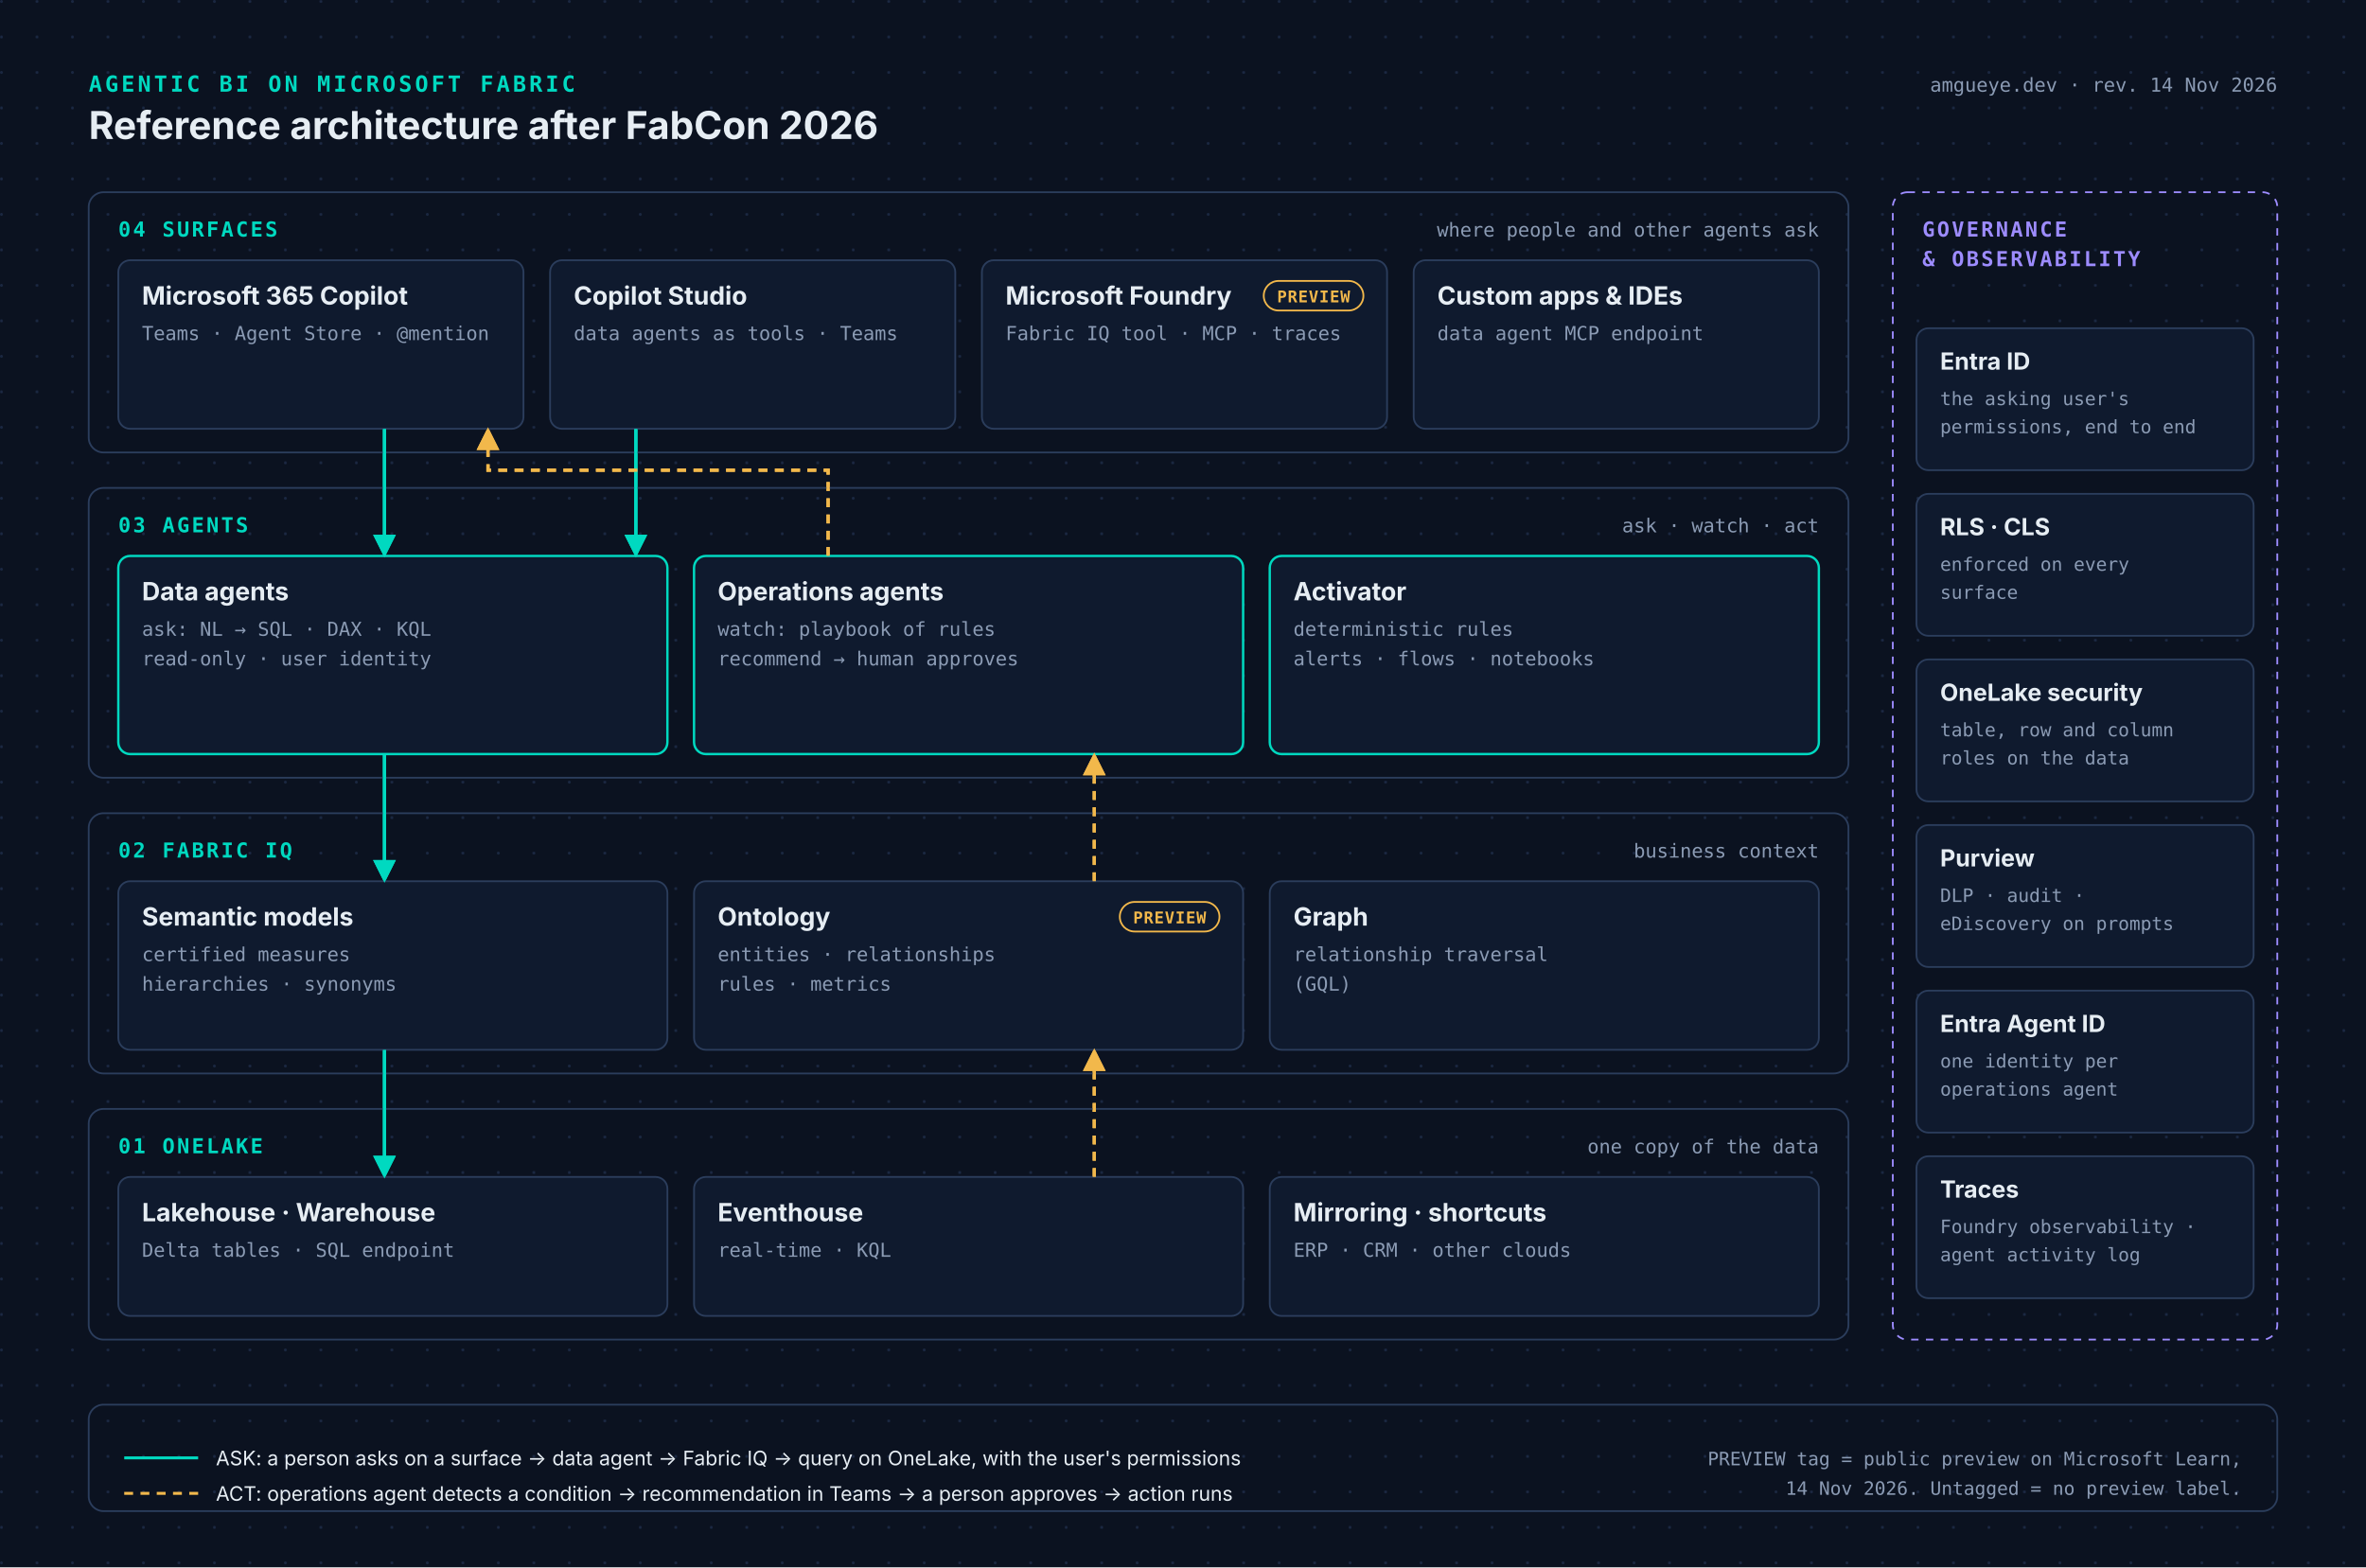
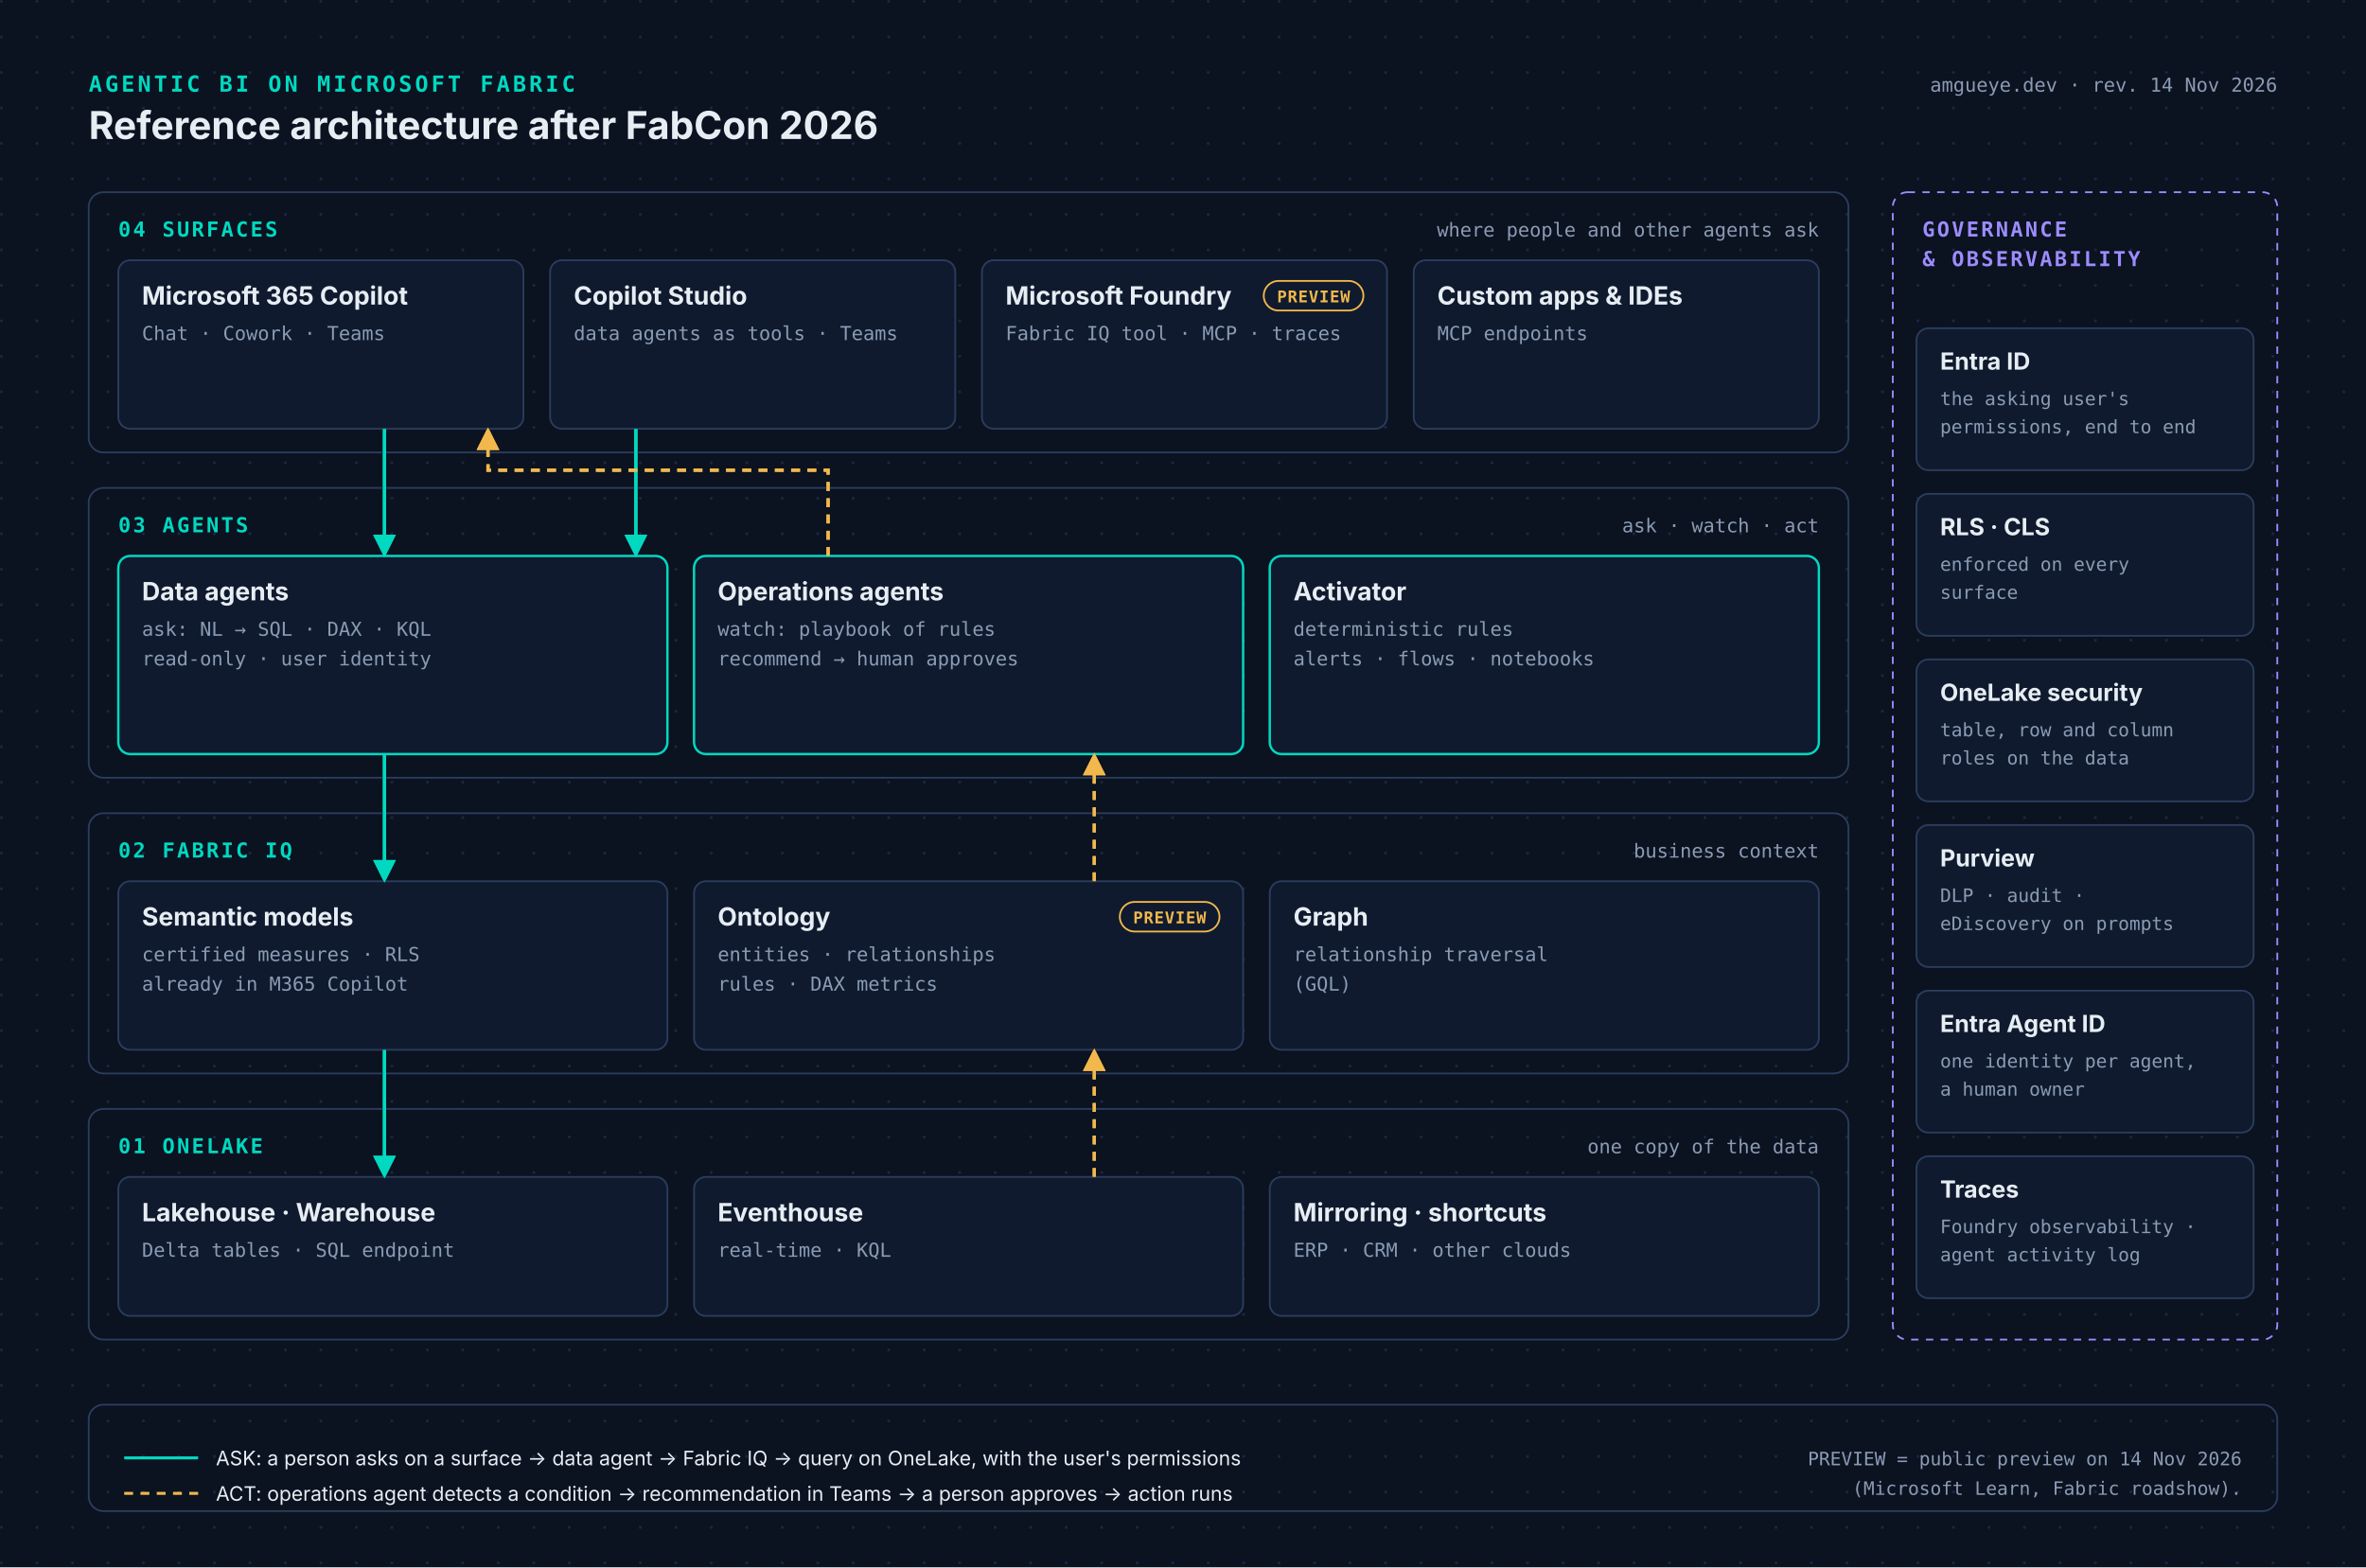
<svg xmlns="http://www.w3.org/2000/svg" viewBox="0 0 1600 1060" width="1600" height="1060">
  <defs>
    <pattern id="g" width="24" height="24" patternUnits="userSpaceOnUse">
      <circle cx="1" cy="1" r="1" fill="#1a2740" />
    </pattern>
  </defs>
  <rect width="1600" height="1060" fill="#0b1220" />
  <rect width="1600" height="1060" fill="url(#g)" />
  <text x="60" y="62" font-family="'JetBrains Mono', 'DejaVu Sans Mono', Menlo, Consolas, monospace" font-size="15" fill="#00d9c0" font-weight="600" text-anchor="start" letter-spacing="2" opacity="1">AGENTIC BI ON MICROSOFT FABRIC</text>
  <text x="60" y="94" font-family="Inter, 'Segoe UI', Helvetica, Arial, sans-serif" font-size="26" fill="#e6edf3" font-weight="700" text-anchor="start" letter-spacing="0" opacity="1">Reference architecture after FabCon 2026</text>
  <text x="1540" y="62" font-family="'JetBrains Mono', 'DejaVu Sans Mono', Menlo, Consolas, monospace" font-size="13" fill="#8b9bb4" font-weight="400" text-anchor="end" letter-spacing="0" opacity="1">amgueye.dev · rev. 14 Nov 2026</text>
  <defs>
    <marker id="at" viewBox="0 0 10 10" refX="8" refY="5" markerWidth="7" markerHeight="7" orient="auto-start-reverse">
      <path d="M0,0 L10,5 L0,10 z" fill="#00d9c0" />
    </marker>
    <marker id="aa" viewBox="0 0 10 10" refX="8" refY="5" markerWidth="7" markerHeight="7" orient="auto-start-reverse">
      <path d="M0,0 L10,5 L0,10 z" fill="#f2b84b" />
    </marker>
  </defs>
  <path d="M260,290 L260,374" fill="none" stroke="#00d9c0" stroke-width="2.2" marker-end="url(#at)" />
  <path d="M430,290 L430,374" fill="none" stroke="#00d9c0" stroke-width="2.2" marker-end="url(#at)" />
  <path d="M260,510 L260,594" fill="none" stroke="#00d9c0" stroke-width="2.2" marker-end="url(#at)" />
  <path d="M260,710 L260,794" fill="none" stroke="#00d9c0" stroke-width="2.2" marker-end="url(#at)" />
  <path d="M740,796 L740,712" fill="none" stroke="#f2b84b" stroke-width="2.2" stroke-dasharray="6 5" marker-end="url(#aa)" />
  <path d="M740,596 L740,512" fill="none" stroke="#f2b84b" stroke-width="2.2" stroke-dasharray="6 5" marker-end="url(#aa)" />
  <path d="M560,376 L560,318 L330,318 L330,292" fill="none" stroke="#f2b84b" stroke-width="2.2" stroke-dasharray="6 5" marker-end="url(#aa)" />
  <rect x="60" y="130" width="1190" height="176" rx="10" fill="none" stroke="#2b3d5c" stroke-width="1.2" />
  <text x="80" y="160" font-family="'JetBrains Mono', 'DejaVu Sans Mono', Menlo, Consolas, monospace" font-size="14" fill="#00d9c0" font-weight="600" text-anchor="start" letter-spacing="1.5" opacity="1">04  SURFACES</text>
  <text x="1230" y="160" font-family="'JetBrains Mono', 'DejaVu Sans Mono', Menlo, Consolas, monospace" font-size="13" fill="#8b9bb4" font-weight="400" text-anchor="end" letter-spacing="0" opacity="1">where people and other agents ask</text>
  <rect x="80.0" y="176" width="274.0" height="114" rx="8" fill="#0f1a2e" stroke="#2b3d5c" stroke-width="1.2" />
  <text x="96.0" y="206" font-family="Inter, 'Segoe UI', Helvetica, Arial, sans-serif" font-size="17" fill="#e6edf3" font-weight="650" text-anchor="start" letter-spacing="0" opacity="1">Microsoft 365 Copilot</text>
-   <text x="96.0" y="230" font-family="'JetBrains Mono', 'DejaVu Sans Mono', Menlo, Consolas, monospace" font-size="13" fill="#8b9bb4" font-weight="400" text-anchor="start" letter-spacing="0" opacity="1">Teams · Agent Store · @mention</text>
+   <text x="96.0" y="230" font-family="'JetBrains Mono', 'DejaVu Sans Mono', Menlo, Consolas, monospace" font-size="13" fill="#8b9bb4" font-weight="400" text-anchor="start" letter-spacing="0" opacity="1">Chat · Cowork · Teams</text>
  <rect x="372.0" y="176" width="274.0" height="114" rx="8" fill="#0f1a2e" stroke="#2b3d5c" stroke-width="1.2" />
  <text x="388.0" y="206" font-family="Inter, 'Segoe UI', Helvetica, Arial, sans-serif" font-size="17" fill="#e6edf3" font-weight="650" text-anchor="start" letter-spacing="0" opacity="1">Copilot Studio</text>
  <text x="388.0" y="230" font-family="'JetBrains Mono', 'DejaVu Sans Mono', Menlo, Consolas, monospace" font-size="13" fill="#8b9bb4" font-weight="400" text-anchor="start" letter-spacing="0" opacity="1">data agents as tools · Teams</text>
  <rect x="664.0" y="176" width="274.0" height="114" rx="8" fill="#0f1a2e" stroke="#2b3d5c" stroke-width="1.2" />
  <text x="680.0" y="206" font-family="Inter, 'Segoe UI', Helvetica, Arial, sans-serif" font-size="17" fill="#e6edf3" font-weight="650" text-anchor="start" letter-spacing="0" opacity="1">Microsoft Foundry</text>
  <text x="680.0" y="230" font-family="'JetBrains Mono', 'DejaVu Sans Mono', Menlo, Consolas, monospace" font-size="13" fill="#8b9bb4" font-weight="400" text-anchor="start" letter-spacing="0" opacity="1">Fabric IQ tool · MCP · traces</text>
  <rect x="854.6" y="190" width="67.4" height="20" rx="10" fill="none" stroke="#f2b84b" stroke-width="1.2" />
  <text x="888.3" y="204.5" font-family="'JetBrains Mono', 'DejaVu Sans Mono', Menlo, Consolas, monospace" font-size="11" fill="#f2b84b" font-weight="600" text-anchor="middle" letter-spacing="0.5" opacity="1">PREVIEW</text>
  <rect x="956.0" y="176" width="274.0" height="114" rx="8" fill="#0f1a2e" stroke="#2b3d5c" stroke-width="1.2" />
  <text x="972.0" y="206" font-family="Inter, 'Segoe UI', Helvetica, Arial, sans-serif" font-size="17" fill="#e6edf3" font-weight="650" text-anchor="start" letter-spacing="0" opacity="1">Custom apps &amp; IDEs</text>
-   <text x="972.0" y="230" font-family="'JetBrains Mono', 'DejaVu Sans Mono', Menlo, Consolas, monospace" font-size="13" fill="#8b9bb4" font-weight="400" text-anchor="start" letter-spacing="0" opacity="1">data agent MCP endpoint</text>
+   <text x="972.0" y="230" font-family="'JetBrains Mono', 'DejaVu Sans Mono', Menlo, Consolas, monospace" font-size="13" fill="#8b9bb4" font-weight="400" text-anchor="start" letter-spacing="0" opacity="1">MCP endpoints</text>
  <rect x="60" y="330" width="1190" height="196" rx="10" fill="none" stroke="#2b3d5c" stroke-width="1.2" />
  <text x="80" y="360" font-family="'JetBrains Mono', 'DejaVu Sans Mono', Menlo, Consolas, monospace" font-size="14" fill="#00d9c0" font-weight="600" text-anchor="start" letter-spacing="1.5" opacity="1">03  AGENTS</text>
  <text x="1230" y="360" font-family="'JetBrains Mono', 'DejaVu Sans Mono', Menlo, Consolas, monospace" font-size="13" fill="#8b9bb4" font-weight="400" text-anchor="end" letter-spacing="0" opacity="1">ask  ·  watch  ·  act</text>
  <rect x="80.0" y="376" width="371.333" height="134" rx="8" fill="#0f1a2e" stroke="#00d9c0" stroke-width="1.6" />
  <text x="96.0" y="406" font-family="Inter, 'Segoe UI', Helvetica, Arial, sans-serif" font-size="17" fill="#e6edf3" font-weight="650" text-anchor="start" letter-spacing="0" opacity="1">Data agents</text>
  <text x="96.0" y="430" font-family="'JetBrains Mono', 'DejaVu Sans Mono', Menlo, Consolas, monospace" font-size="13" fill="#8b9bb4" font-weight="400" text-anchor="start" letter-spacing="0" opacity="1">ask: NL → SQL · DAX · KQL</text>
  <text x="96.0" y="450" font-family="'JetBrains Mono', 'DejaVu Sans Mono', Menlo, Consolas, monospace" font-size="13" fill="#8b9bb4" font-weight="400" text-anchor="start" letter-spacing="0" opacity="1">read-only · user identity</text>
  <rect x="469.333" y="376" width="371.333" height="134" rx="8" fill="#0f1a2e" stroke="#00d9c0" stroke-width="1.6" />
  <text x="485.333" y="406" font-family="Inter, 'Segoe UI', Helvetica, Arial, sans-serif" font-size="17" fill="#e6edf3" font-weight="650" text-anchor="start" letter-spacing="0" opacity="1">Operations agents</text>
  <text x="485.333" y="430" font-family="'JetBrains Mono', 'DejaVu Sans Mono', Menlo, Consolas, monospace" font-size="13" fill="#8b9bb4" font-weight="400" text-anchor="start" letter-spacing="0" opacity="1">watch: playbook of rules</text>
  <text x="485.333" y="450" font-family="'JetBrains Mono', 'DejaVu Sans Mono', Menlo, Consolas, monospace" font-size="13" fill="#8b9bb4" font-weight="400" text-anchor="start" letter-spacing="0" opacity="1">recommend → human approves</text>
  <rect x="858.667" y="376" width="371.333" height="134" rx="8" fill="#0f1a2e" stroke="#00d9c0" stroke-width="1.6" />
  <text x="874.667" y="406" font-family="Inter, 'Segoe UI', Helvetica, Arial, sans-serif" font-size="17" fill="#e6edf3" font-weight="650" text-anchor="start" letter-spacing="0" opacity="1">Activator</text>
  <text x="874.667" y="430" font-family="'JetBrains Mono', 'DejaVu Sans Mono', Menlo, Consolas, monospace" font-size="13" fill="#8b9bb4" font-weight="400" text-anchor="start" letter-spacing="0" opacity="1">deterministic rules</text>
  <text x="874.667" y="450" font-family="'JetBrains Mono', 'DejaVu Sans Mono', Menlo, Consolas, monospace" font-size="13" fill="#8b9bb4" font-weight="400" text-anchor="start" letter-spacing="0" opacity="1">alerts · flows · notebooks</text>
  <rect x="60" y="550" width="1190" height="176" rx="10" fill="none" stroke="#2b3d5c" stroke-width="1.2" />
  <text x="80" y="580" font-family="'JetBrains Mono', 'DejaVu Sans Mono', Menlo, Consolas, monospace" font-size="14" fill="#00d9c0" font-weight="600" text-anchor="start" letter-spacing="1.5" opacity="1">02  FABRIC IQ</text>
  <text x="1230" y="580" font-family="'JetBrains Mono', 'DejaVu Sans Mono', Menlo, Consolas, monospace" font-size="13" fill="#8b9bb4" font-weight="400" text-anchor="end" letter-spacing="0" opacity="1">business context</text>
  <rect x="80.0" y="596" width="371.333" height="114" rx="8" fill="#0f1a2e" stroke="#2b3d5c" stroke-width="1.2" />
  <text x="96.0" y="626" font-family="Inter, 'Segoe UI', Helvetica, Arial, sans-serif" font-size="17" fill="#e6edf3" font-weight="650" text-anchor="start" letter-spacing="0" opacity="1">Semantic models</text>
-   <text x="96.0" y="650" font-family="'JetBrains Mono', 'DejaVu Sans Mono', Menlo, Consolas, monospace" font-size="13" fill="#8b9bb4" font-weight="400" text-anchor="start" letter-spacing="0" opacity="1">certified measures</text>
-   <text x="96.0" y="670" font-family="'JetBrains Mono', 'DejaVu Sans Mono', Menlo, Consolas, monospace" font-size="13" fill="#8b9bb4" font-weight="400" text-anchor="start" letter-spacing="0" opacity="1">hierarchies · synonyms</text>
+   <text x="96.0" y="650" font-family="'JetBrains Mono', 'DejaVu Sans Mono', Menlo, Consolas, monospace" font-size="13" fill="#8b9bb4" font-weight="400" text-anchor="start" letter-spacing="0" opacity="1">certified measures · RLS</text>
+   <text x="96.0" y="670" font-family="'JetBrains Mono', 'DejaVu Sans Mono', Menlo, Consolas, monospace" font-size="13" fill="#8b9bb4" font-weight="400" text-anchor="start" letter-spacing="0" opacity="1">already in M365 Copilot</text>
  <rect x="469.333" y="596" width="371.333" height="114" rx="8" fill="#0f1a2e" stroke="#2b3d5c" stroke-width="1.2" />
  <text x="485.333" y="626" font-family="Inter, 'Segoe UI', Helvetica, Arial, sans-serif" font-size="17" fill="#e6edf3" font-weight="650" text-anchor="start" letter-spacing="0" opacity="1">Ontology</text>
  <text x="485.333" y="650" font-family="'JetBrains Mono', 'DejaVu Sans Mono', Menlo, Consolas, monospace" font-size="13" fill="#8b9bb4" font-weight="400" text-anchor="start" letter-spacing="0" opacity="1">entities · relationships</text>
-   <text x="485.333" y="670" font-family="'JetBrains Mono', 'DejaVu Sans Mono', Menlo, Consolas, monospace" font-size="13" fill="#8b9bb4" font-weight="400" text-anchor="start" letter-spacing="0" opacity="1">rules · metrics</text>
+   <text x="485.333" y="670" font-family="'JetBrains Mono', 'DejaVu Sans Mono', Menlo, Consolas, monospace" font-size="13" fill="#8b9bb4" font-weight="400" text-anchor="start" letter-spacing="0" opacity="1">rules · DAX metrics</text>
  <rect x="757.267" y="610" width="67.4" height="20" rx="10" fill="none" stroke="#f2b84b" stroke-width="1.2" />
  <text x="790.967" y="624.5" font-family="'JetBrains Mono', 'DejaVu Sans Mono', Menlo, Consolas, monospace" font-size="11" fill="#f2b84b" font-weight="600" text-anchor="middle" letter-spacing="0.5" opacity="1">PREVIEW</text>
  <rect x="858.667" y="596" width="371.333" height="114" rx="8" fill="#0f1a2e" stroke="#2b3d5c" stroke-width="1.2" />
  <text x="874.667" y="626" font-family="Inter, 'Segoe UI', Helvetica, Arial, sans-serif" font-size="17" fill="#e6edf3" font-weight="650" text-anchor="start" letter-spacing="0" opacity="1">Graph</text>
  <text x="874.667" y="650" font-family="'JetBrains Mono', 'DejaVu Sans Mono', Menlo, Consolas, monospace" font-size="13" fill="#8b9bb4" font-weight="400" text-anchor="start" letter-spacing="0" opacity="1">relationship traversal</text>
  <text x="874.667" y="670" font-family="'JetBrains Mono', 'DejaVu Sans Mono', Menlo, Consolas, monospace" font-size="13" fill="#8b9bb4" font-weight="400" text-anchor="start" letter-spacing="0" opacity="1">(GQL)</text>
  <rect x="60" y="750" width="1190" height="156" rx="10" fill="none" stroke="#2b3d5c" stroke-width="1.2" />
  <text x="80" y="780" font-family="'JetBrains Mono', 'DejaVu Sans Mono', Menlo, Consolas, monospace" font-size="14" fill="#00d9c0" font-weight="600" text-anchor="start" letter-spacing="1.5" opacity="1">01  ONELAKE</text>
  <text x="1230" y="780" font-family="'JetBrains Mono', 'DejaVu Sans Mono', Menlo, Consolas, monospace" font-size="13" fill="#8b9bb4" font-weight="400" text-anchor="end" letter-spacing="0" opacity="1">one copy of the data</text>
  <rect x="80.0" y="796" width="371.333" height="94" rx="8" fill="#0f1a2e" stroke="#2b3d5c" stroke-width="1.2" />
  <text x="96.0" y="826" font-family="Inter, 'Segoe UI', Helvetica, Arial, sans-serif" font-size="17" fill="#e6edf3" font-weight="650" text-anchor="start" letter-spacing="0" opacity="1">Lakehouse · Warehouse</text>
  <text x="96.0" y="850" font-family="'JetBrains Mono', 'DejaVu Sans Mono', Menlo, Consolas, monospace" font-size="13" fill="#8b9bb4" font-weight="400" text-anchor="start" letter-spacing="0" opacity="1">Delta tables · SQL endpoint</text>
  <rect x="469.333" y="796" width="371.333" height="94" rx="8" fill="#0f1a2e" stroke="#2b3d5c" stroke-width="1.2" />
  <text x="485.333" y="826" font-family="Inter, 'Segoe UI', Helvetica, Arial, sans-serif" font-size="17" fill="#e6edf3" font-weight="650" text-anchor="start" letter-spacing="0" opacity="1">Eventhouse</text>
  <text x="485.333" y="850" font-family="'JetBrains Mono', 'DejaVu Sans Mono', Menlo, Consolas, monospace" font-size="13" fill="#8b9bb4" font-weight="400" text-anchor="start" letter-spacing="0" opacity="1">real-time · KQL</text>
  <rect x="858.667" y="796" width="371.333" height="94" rx="8" fill="#0f1a2e" stroke="#2b3d5c" stroke-width="1.2" />
  <text x="874.667" y="826" font-family="Inter, 'Segoe UI', Helvetica, Arial, sans-serif" font-size="17" fill="#e6edf3" font-weight="650" text-anchor="start" letter-spacing="0" opacity="1">Mirroring · shortcuts</text>
  <text x="874.667" y="850" font-family="'JetBrains Mono', 'DejaVu Sans Mono', Menlo, Consolas, monospace" font-size="13" fill="#8b9bb4" font-weight="400" text-anchor="start" letter-spacing="0" opacity="1">ERP · CRM · other clouds</text>
  <defs>
    <marker id="at" viewBox="0 0 10 10" refX="8" refY="5" markerWidth="7" markerHeight="7" orient="auto-start-reverse">
      <path d="M0,0 L10,5 L0,10 z" fill="#00d9c0" />
    </marker>
    <marker id="aa" viewBox="0 0 10 10" refX="8" refY="5" markerWidth="7" markerHeight="7" orient="auto-start-reverse">
      <path d="M0,0 L10,5 L0,10 z" fill="#f2b84b" />
    </marker>
  </defs>
  <path d="M260,290 L260,374" fill="none" stroke="#00d9c0" stroke-width="2.2" marker-end="url(#at)" />
  <path d="M430,290 L430,374" fill="none" stroke="#00d9c0" stroke-width="2.2" marker-end="url(#at)" />
  <path d="M260,510 L260,594" fill="none" stroke="#00d9c0" stroke-width="2.2" marker-end="url(#at)" />
  <path d="M260,710 L260,794" fill="none" stroke="#00d9c0" stroke-width="2.2" marker-end="url(#at)" />
  <path d="M740,796 L740,712" fill="none" stroke="#f2b84b" stroke-width="2.2" stroke-dasharray="6 5" marker-end="url(#aa)" />
  <path d="M740,596 L740,512" fill="none" stroke="#f2b84b" stroke-width="2.2" stroke-dasharray="6 5" marker-end="url(#aa)" />
  <path d="M560,376 L560,318 L330,318 L330,292" fill="none" stroke="#f2b84b" stroke-width="2.2" stroke-dasharray="6 5" marker-end="url(#aa)" />
  <rect x="1280" y="130" width="260" height="776" rx="10" fill="none" stroke="#9d8cff" stroke-width="1.2" stroke-dasharray="5 5" />
  <text x="1300" y="160" font-family="'JetBrains Mono', 'DejaVu Sans Mono', Menlo, Consolas, monospace" font-size="14" fill="#9d8cff" font-weight="600" text-anchor="start" letter-spacing="1.5" opacity="1">GOVERNANCE</text>
  <text x="1300" y="180" font-family="'JetBrains Mono', 'DejaVu Sans Mono', Menlo, Consolas, monospace" font-size="14" fill="#9d8cff" font-weight="600" text-anchor="start" letter-spacing="1.5" opacity="1">&amp; OBSERVABILITY</text>
  <rect x="1296" y="222" width="228" height="96" rx="8" fill="#0f1a2e" stroke="#2b3d5c" stroke-width="1.2" />
  <text x="1312" y="250" font-family="Inter, 'Segoe UI', Helvetica, Arial, sans-serif" font-size="16" fill="#e6edf3" font-weight="650" text-anchor="start" letter-spacing="0" opacity="1">Entra ID</text>
  <text x="1312" y="274" font-family="'JetBrains Mono', 'DejaVu Sans Mono', Menlo, Consolas, monospace" font-size="12.5" fill="#8b9bb4" font-weight="400" text-anchor="start" letter-spacing="0" opacity="1">the asking user's</text>
  <text x="1312" y="293" font-family="'JetBrains Mono', 'DejaVu Sans Mono', Menlo, Consolas, monospace" font-size="12.5" fill="#8b9bb4" font-weight="400" text-anchor="start" letter-spacing="0" opacity="1">permissions, end to end</text>
  <rect x="1296" y="334" width="228" height="96" rx="8" fill="#0f1a2e" stroke="#2b3d5c" stroke-width="1.2" />
  <text x="1312" y="362" font-family="Inter, 'Segoe UI', Helvetica, Arial, sans-serif" font-size="16" fill="#e6edf3" font-weight="650" text-anchor="start" letter-spacing="0" opacity="1">RLS · CLS</text>
  <text x="1312" y="386" font-family="'JetBrains Mono', 'DejaVu Sans Mono', Menlo, Consolas, monospace" font-size="12.5" fill="#8b9bb4" font-weight="400" text-anchor="start" letter-spacing="0" opacity="1">enforced on every</text>
  <text x="1312" y="405" font-family="'JetBrains Mono', 'DejaVu Sans Mono', Menlo, Consolas, monospace" font-size="12.5" fill="#8b9bb4" font-weight="400" text-anchor="start" letter-spacing="0" opacity="1">surface</text>
  <rect x="1296" y="446" width="228" height="96" rx="8" fill="#0f1a2e" stroke="#2b3d5c" stroke-width="1.2" />
  <text x="1312" y="474" font-family="Inter, 'Segoe UI', Helvetica, Arial, sans-serif" font-size="16" fill="#e6edf3" font-weight="650" text-anchor="start" letter-spacing="0" opacity="1">OneLake security</text>
  <text x="1312" y="498" font-family="'JetBrains Mono', 'DejaVu Sans Mono', Menlo, Consolas, monospace" font-size="12.5" fill="#8b9bb4" font-weight="400" text-anchor="start" letter-spacing="0" opacity="1">table, row and column</text>
  <text x="1312" y="517" font-family="'JetBrains Mono', 'DejaVu Sans Mono', Menlo, Consolas, monospace" font-size="12.5" fill="#8b9bb4" font-weight="400" text-anchor="start" letter-spacing="0" opacity="1">roles on the data</text>
  <rect x="1296" y="558" width="228" height="96" rx="8" fill="#0f1a2e" stroke="#2b3d5c" stroke-width="1.2" />
  <text x="1312" y="586" font-family="Inter, 'Segoe UI', Helvetica, Arial, sans-serif" font-size="16" fill="#e6edf3" font-weight="650" text-anchor="start" letter-spacing="0" opacity="1">Purview</text>
  <text x="1312" y="610" font-family="'JetBrains Mono', 'DejaVu Sans Mono', Menlo, Consolas, monospace" font-size="12.5" fill="#8b9bb4" font-weight="400" text-anchor="start" letter-spacing="0" opacity="1">DLP · audit ·</text>
  <text x="1312" y="629" font-family="'JetBrains Mono', 'DejaVu Sans Mono', Menlo, Consolas, monospace" font-size="12.5" fill="#8b9bb4" font-weight="400" text-anchor="start" letter-spacing="0" opacity="1">eDiscovery on prompts</text>
  <rect x="1296" y="670" width="228" height="96" rx="8" fill="#0f1a2e" stroke="#2b3d5c" stroke-width="1.2" />
  <text x="1312" y="698" font-family="Inter, 'Segoe UI', Helvetica, Arial, sans-serif" font-size="16" fill="#e6edf3" font-weight="650" text-anchor="start" letter-spacing="0" opacity="1">Entra Agent ID</text>
-   <text x="1312" y="722" font-family="'JetBrains Mono', 'DejaVu Sans Mono', Menlo, Consolas, monospace" font-size="12.5" fill="#8b9bb4" font-weight="400" text-anchor="start" letter-spacing="0" opacity="1">one identity per</text>
-   <text x="1312" y="741" font-family="'JetBrains Mono', 'DejaVu Sans Mono', Menlo, Consolas, monospace" font-size="12.5" fill="#8b9bb4" font-weight="400" text-anchor="start" letter-spacing="0" opacity="1">operations agent</text>
+   <text x="1312" y="722" font-family="'JetBrains Mono', 'DejaVu Sans Mono', Menlo, Consolas, monospace" font-size="12.5" fill="#8b9bb4" font-weight="400" text-anchor="start" letter-spacing="0" opacity="1">one identity per agent,</text>
+   <text x="1312" y="741" font-family="'JetBrains Mono', 'DejaVu Sans Mono', Menlo, Consolas, monospace" font-size="12.5" fill="#8b9bb4" font-weight="400" text-anchor="start" letter-spacing="0" opacity="1">a human owner</text>
  <rect x="1296" y="782" width="228" height="96" rx="8" fill="#0f1a2e" stroke="#2b3d5c" stroke-width="1.2" />
  <text x="1312" y="810" font-family="Inter, 'Segoe UI', Helvetica, Arial, sans-serif" font-size="16" fill="#e6edf3" font-weight="650" text-anchor="start" letter-spacing="0" opacity="1">Traces</text>
  <text x="1312" y="834" font-family="'JetBrains Mono', 'DejaVu Sans Mono', Menlo, Consolas, monospace" font-size="12.5" fill="#8b9bb4" font-weight="400" text-anchor="start" letter-spacing="0" opacity="1">Foundry observability ·</text>
  <text x="1312" y="853" font-family="'JetBrains Mono', 'DejaVu Sans Mono', Menlo, Consolas, monospace" font-size="12.5" fill="#8b9bb4" font-weight="400" text-anchor="start" letter-spacing="0" opacity="1">agent activity log</text>
  <rect x="60" y="950" width="1480" height="72" rx="10" fill="none" stroke="#2b3d5c" stroke-width="1.2" />
  <line x1="84" y1="986" x2="134" y2="986" stroke="#00d9c0" stroke-width="2" />
  <text x="146" y="991" font-family="Inter, 'Segoe UI', Helvetica, Arial, sans-serif" font-size="13.5" fill="#e6edf3" font-weight="400" text-anchor="start" letter-spacing="0" opacity="1">ASK: a person asks on a surface → data agent → Fabric IQ → query on OneLake, with the user's permissions</text>
  <text x="1516" y="991" font-family="Inter, 'Segoe UI', Helvetica, Arial, sans-serif" font-size="1" fill="#e6edf3" font-weight="400" text-anchor="start" letter-spacing="0" opacity="1" />
  <line x1="84" y1="1010" x2="134" y2="1010" stroke="#f2b84b" stroke-width="2" stroke-dasharray="6 5" />
  <text x="146" y="1015" font-family="Inter, 'Segoe UI', Helvetica, Arial, sans-serif" font-size="13.5" fill="#e6edf3" font-weight="400" text-anchor="start" letter-spacing="0" opacity="1">ACT: operations agent detects a condition → recommendation in Teams → a person approves → action runs</text>
-   <text x="1516" y="991" font-family="'JetBrains Mono', 'DejaVu Sans Mono', Menlo, Consolas, monospace" font-size="12.5" fill="#8b9bb4" font-weight="400" text-anchor="end" letter-spacing="0" opacity="1">PREVIEW tag = public preview on Microsoft Learn,</text>
-   <text x="1516" y="1011" font-family="'JetBrains Mono', 'DejaVu Sans Mono', Menlo, Consolas, monospace" font-size="12.5" fill="#8b9bb4" font-weight="400" text-anchor="end" letter-spacing="0" opacity="1">14 Nov 2026. Untagged = no preview label.</text>
+   <text x="1516" y="991" font-family="'JetBrains Mono', 'DejaVu Sans Mono', Menlo, Consolas, monospace" font-size="12.5" fill="#8b9bb4" font-weight="400" text-anchor="end" letter-spacing="0" opacity="1">PREVIEW = public preview on 14 Nov 2026</text>
+   <text x="1516" y="1011" font-family="'JetBrains Mono', 'DejaVu Sans Mono', Menlo, Consolas, monospace" font-size="12.5" fill="#8b9bb4" font-weight="400" text-anchor="end" letter-spacing="0" opacity="1">(Microsoft Learn, Fabric roadshow).</text>
</svg>
